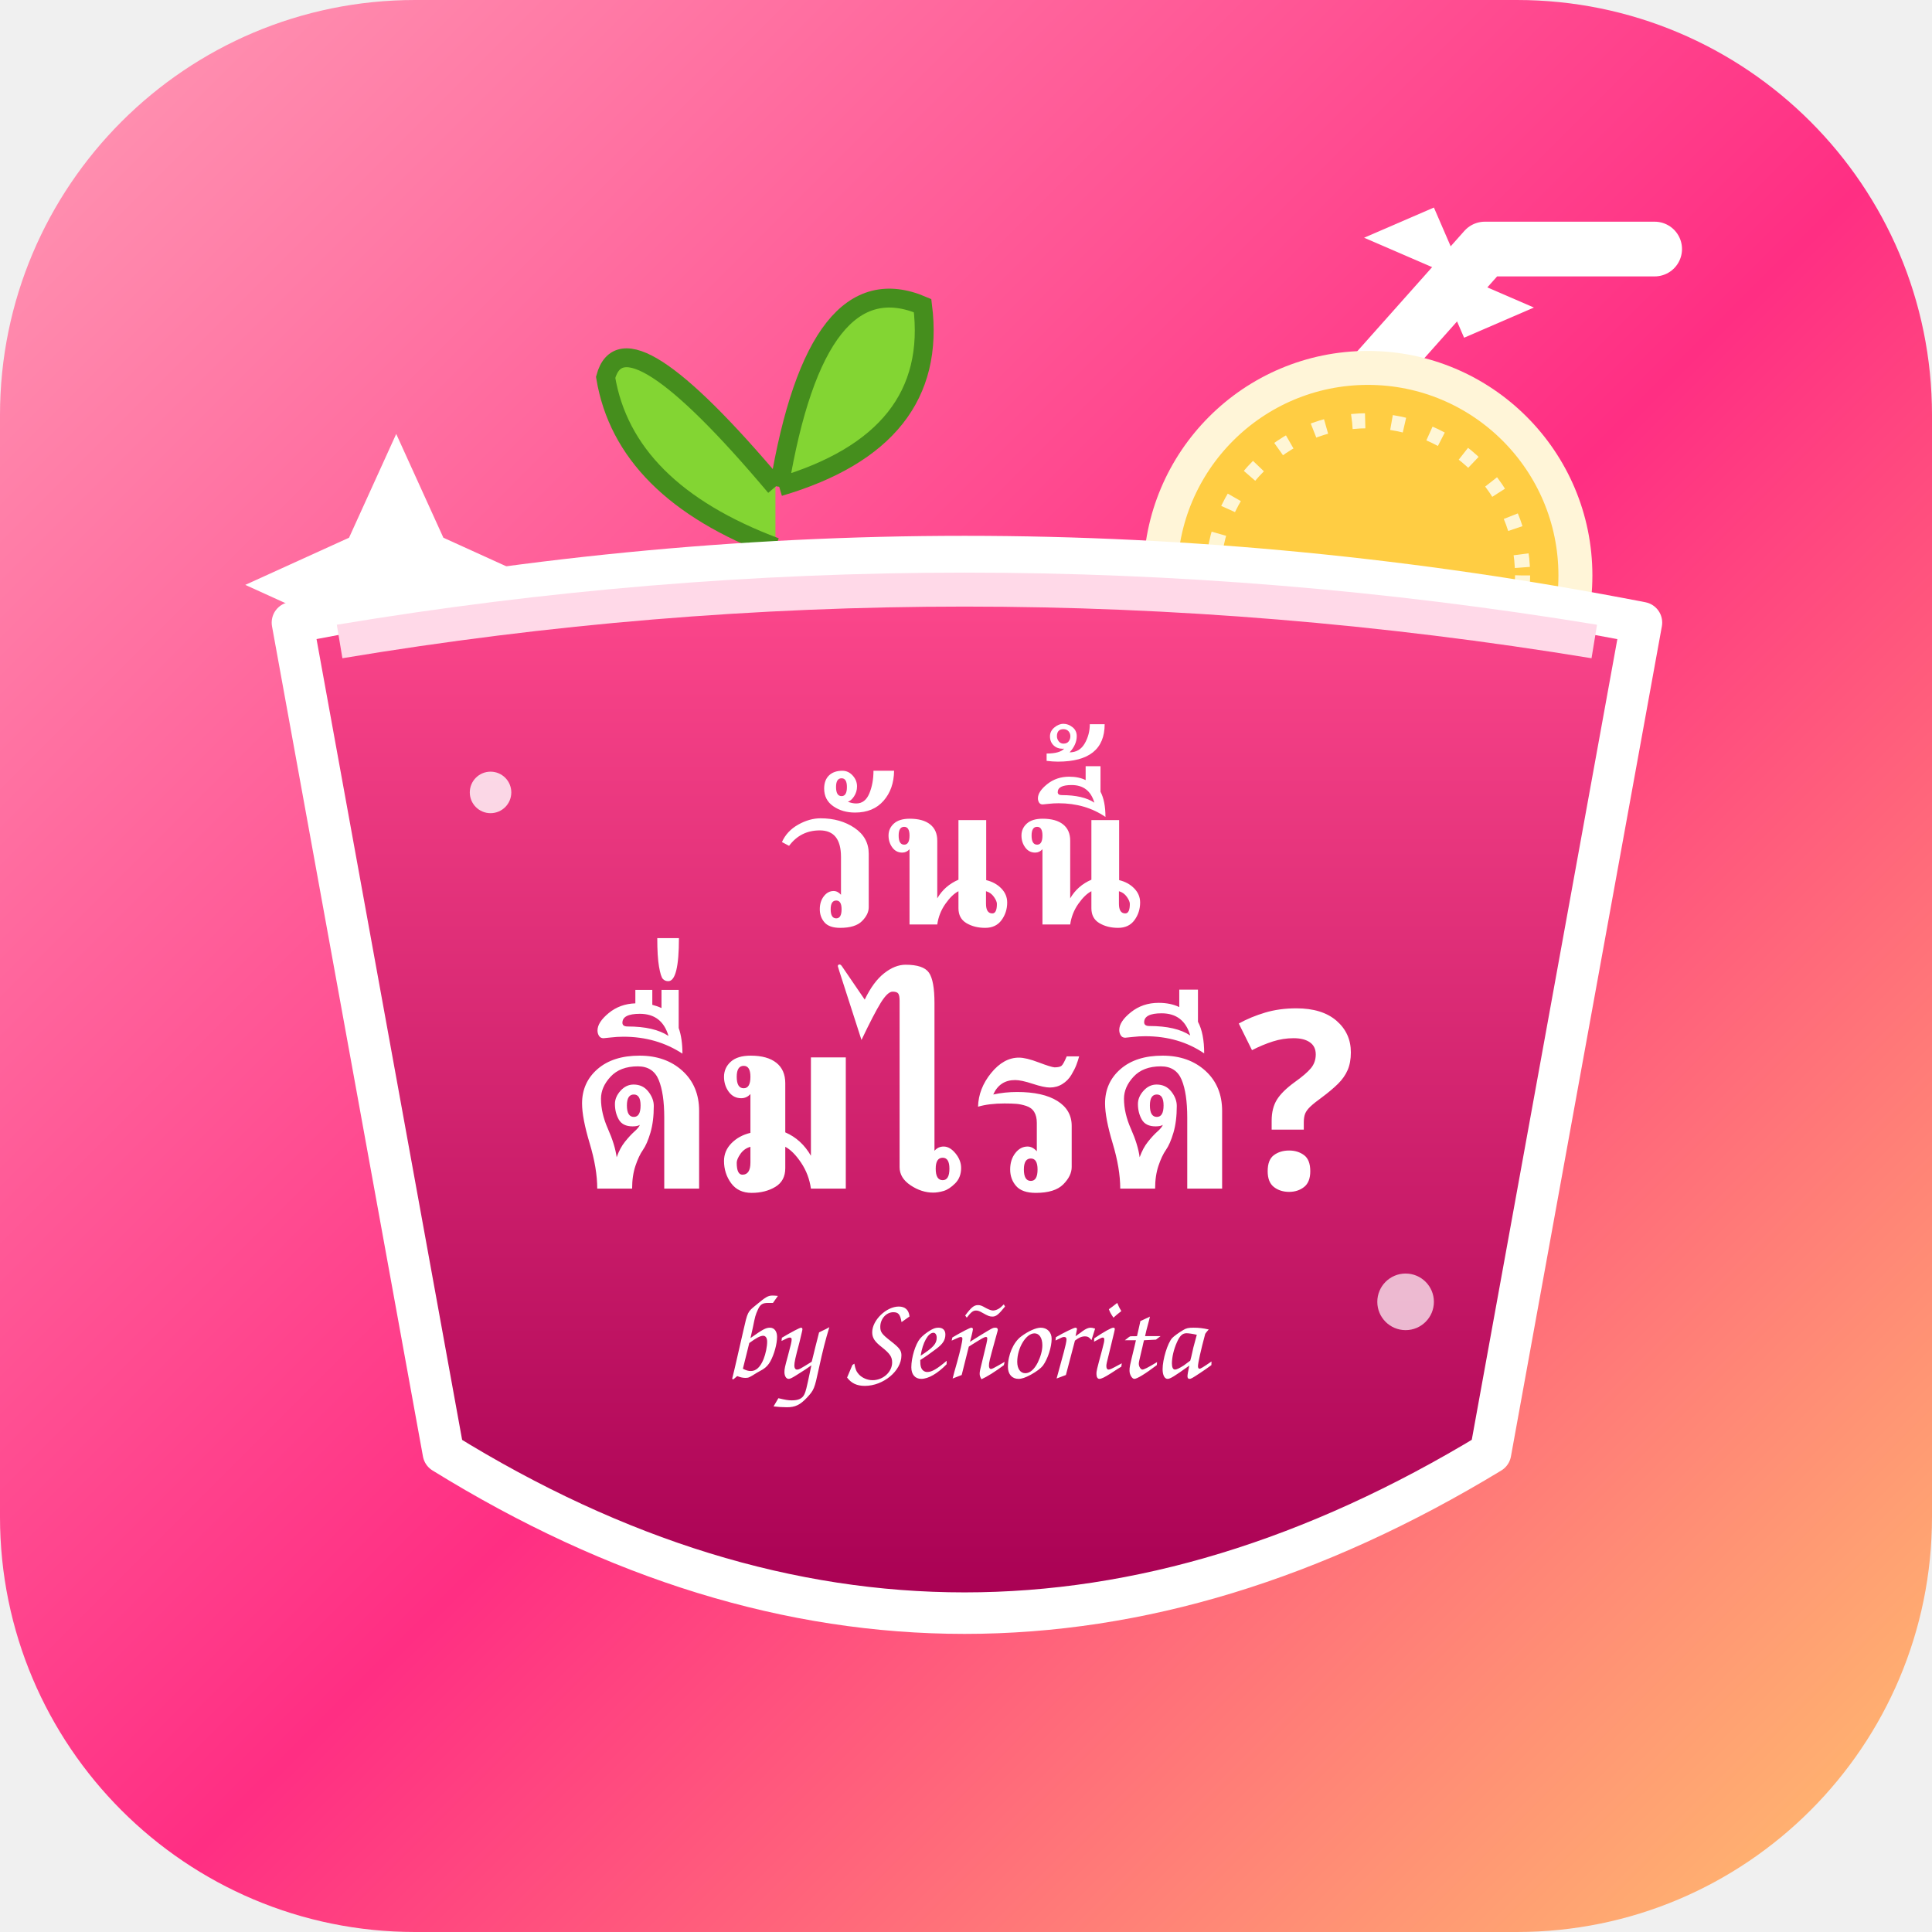
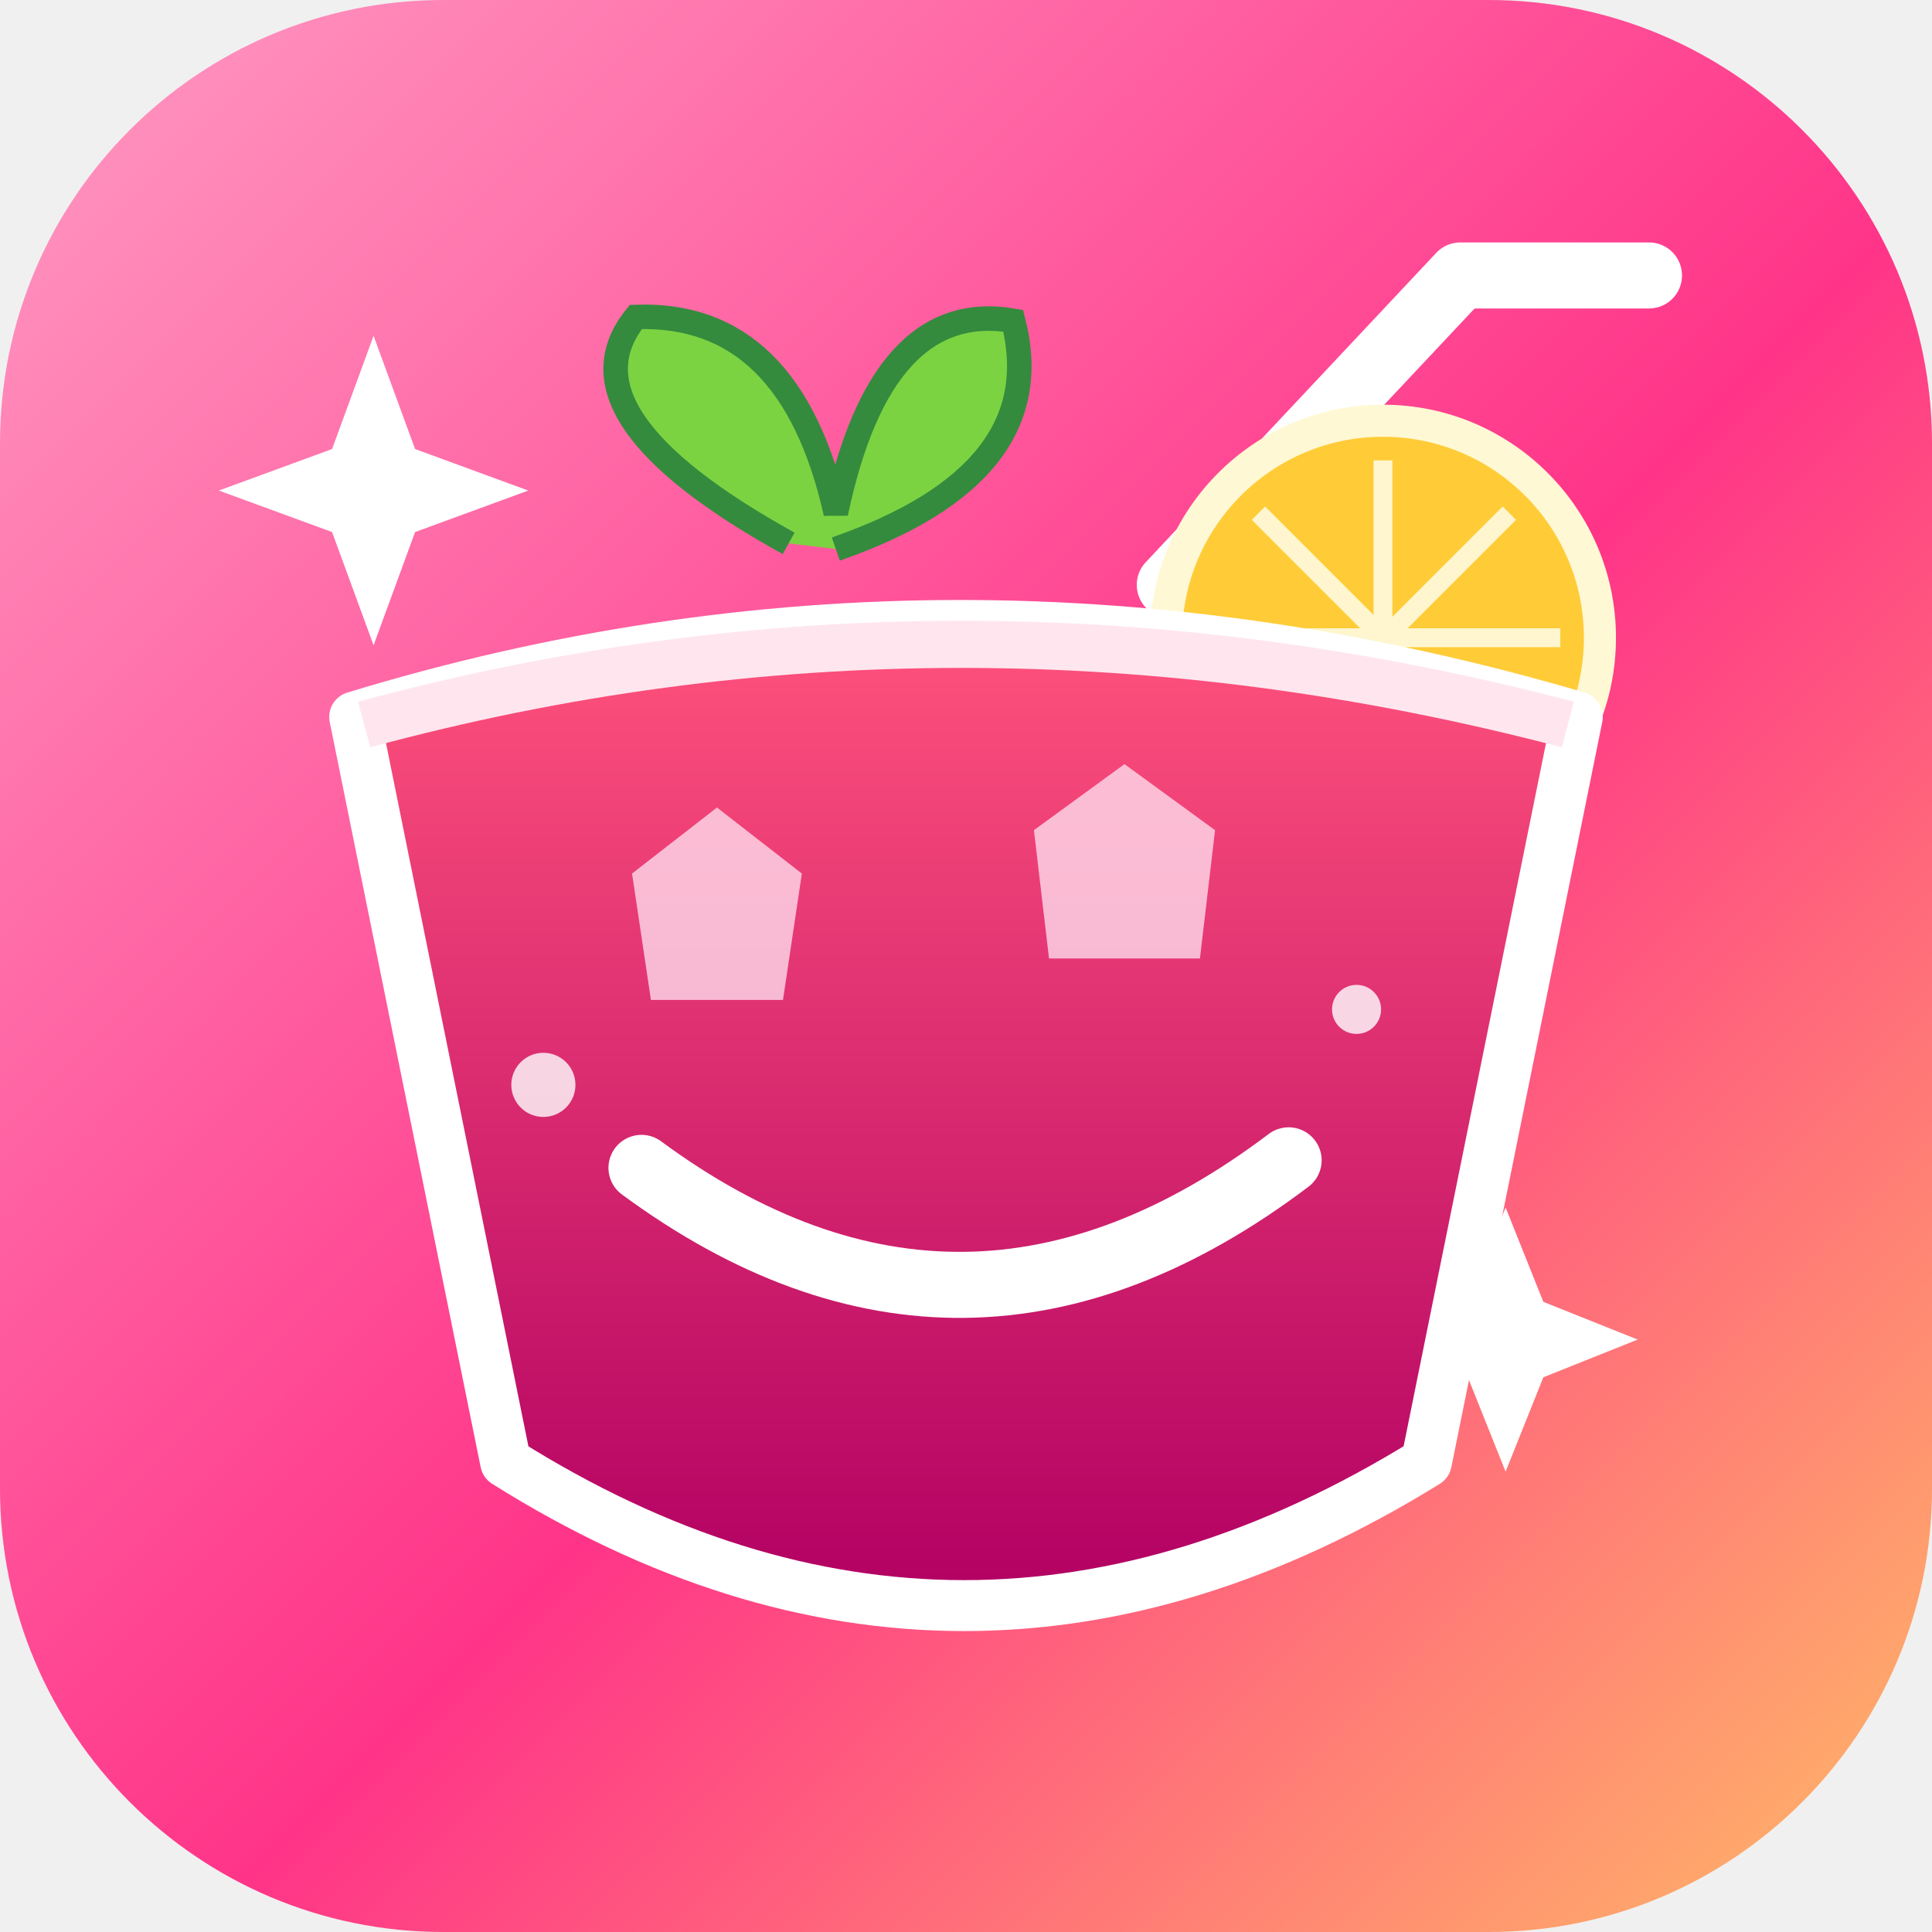
<svg xmlns="http://www.w3.org/2000/svg" viewBox="0 0 1024 1024">
  <defs>
-     <linearGradient id="bg" x2="1" y2="1">
-       <stop stop-color="#ff9bb5" />
-       <stop offset=".53" stop-color="#ff2e83" />
-       <stop offset="1" stop-color="#ffc56d" />
+     <linearGradient id="b" x1="0" y1="0" x2="1" y2="1">
+       <stop stop-color="#ff9bc3" />
+       <stop offset=".55" stop-color="#ff3488" />
+       <stop offset="1" stop-color="#ffbd66" />
    </linearGradient>
-     <linearGradient id="drink" x2="0" y2="1">
-       <stop stop-color="#ff498d" />
-       <stop offset="1" stop-color="#a80053" />
+     <linearGradient id="d" x1="0" y1="0" x2="0" y2="1">
+       <stop stop-color="#ff527c" />
+       <stop offset="1" stop-color="#b10062" />
    </linearGradient>
  </defs>
-   <rect width="1024" height="1024" rx="220" fill="url(#bg)" />
-   <path d="M210 230l25 55 55 25-55 25-25 55-25-55-55-25 55-25zM760 110l16 37 37 16-37 16-16-37-37-16 37-16z" fill="#fff" />
-   <path d="M682 250l105-118h90" fill="none" stroke="#fff" stroke-width="29" stroke-linecap="round" stroke-linejoin="round" />
-   <circle cx="725" cy="305" r="110" fill="#ffcd43" stroke="#fff5d8" stroke-width="18" />
-   <circle cx="725" cy="305" r="82" fill="none" stroke="#fff6d5" stroke-width="8" stroke-dasharray="7 14" />
-   <path d="M411 258q-80-95-90-58 10 60 90 90M413 258q20-120 76-96 9 71-76 96" fill="#83d533" stroke="#458e1d" stroke-width="10" />
-   <path d="M155 330Q510 260 870 330L790 770Q510 940 235 770Z" fill="url(#drink)" stroke="#fff" stroke-width="22" stroke-linejoin="round" />
-   <path d="M180 340Q510 285 845 340" fill="none" stroke="#ffd9e8" stroke-width="18" />
-   <g fill="#fff" font-family="sans-serif" font-weight="900" text-anchor="middle">
-     <text x="510" y="490" font-size="105">วันนี้</text>
-     <text x="510" y="630" font-size="132">ดื่มไรดี?</text>
-   </g>
-   <text x="510" y="730" text-anchor="middle" font-size="64" font-family="cursive" font-style="italic" fill="#fff">by Señorita</text>
-   <circle cx="260" cy="420" r="11" fill="#fff" opacity=".8" />
-   <circle cx="745" cy="690" r="15" fill="#fff" opacity=".7" />
+   <rect width="1024" height="1024" rx="235" fill="url(#b)" />
+   <path d="M198 178l22 60 60 22-60 22-22 60-22-60-60-22 60-22zM798 640l20 50 50 20-50 20-20 50-20-50-50-20 50-20z" fill="#fff" />
+   <path d="M620 310l154-164h100" fill="none" stroke="#fff" stroke-width="35" stroke-linecap="round" stroke-linejoin="round" />
+   <circle cx="733" cy="338" r="115" fill="#ffcc38" stroke="#fff8d4" stroke-width="17" />
+   <path d="M733 244v188M639 338h188M667 272l133 133M800 272L667 405" stroke="#fff6cf" stroke-width="10" />
+   <path d="M418 288Q295 220 337 168q82-3 106 104Q467 158 537 170q21 81-94 121" fill="#7bd342" stroke="#348b3d" stroke-width="13" />
+   <path d="M188 380q318-97 648 0l-80 395q-246 152-488 0z" fill="url(#d)" stroke="#fff" stroke-width="27" stroke-linejoin="round" />
+   <path d="M193 384q314-85 638 0" fill="none" stroke="#ffe6ee" stroke-width="25" />
+   <path d="M335 463l45-35 45 35-10 67h-70zM548 440l48-35 48 35-8 68h-80z" fill="#ffe6f3" opacity=".75" />
+   <path d="M340 619q171 126 343-4" fill="none" stroke="#fff" stroke-width="35" stroke-linecap="round" />
+   <circle cx="288" cy="575" r="17" fill="#fff" opacity=".8" />
+   <circle cx="719" cy="535" r="13" fill="#fff" opacity=".8" />
</svg>
